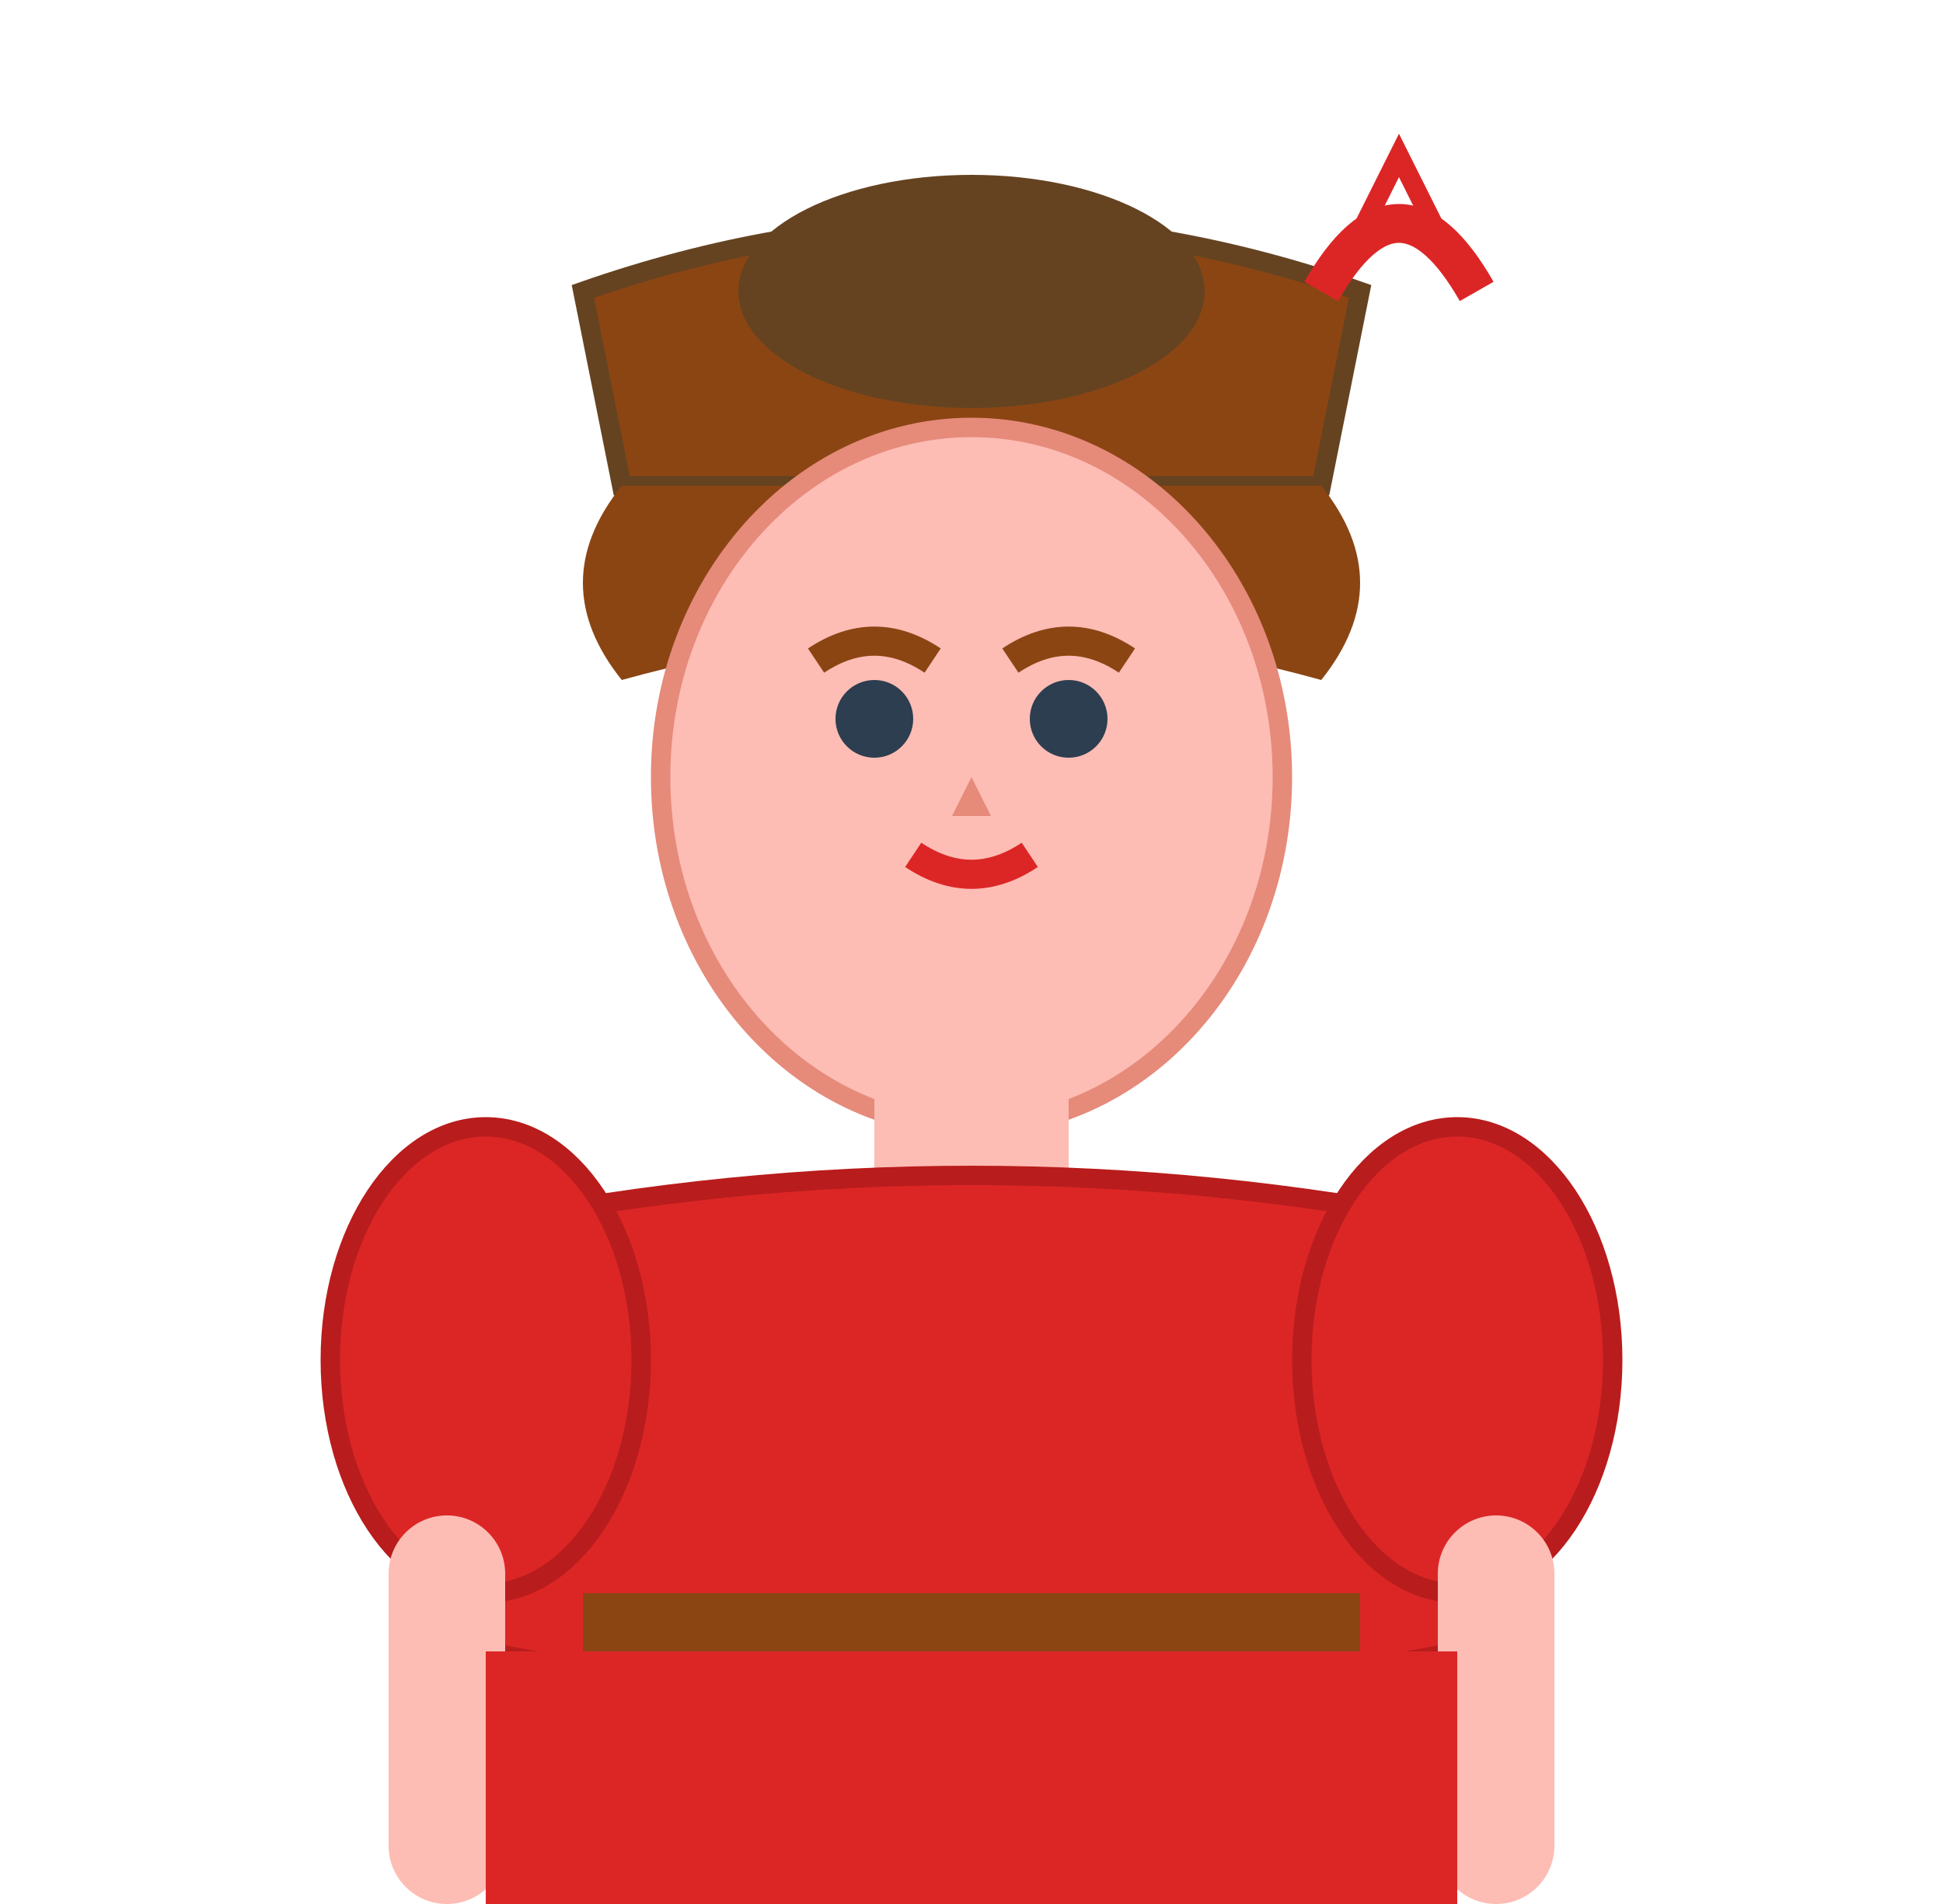
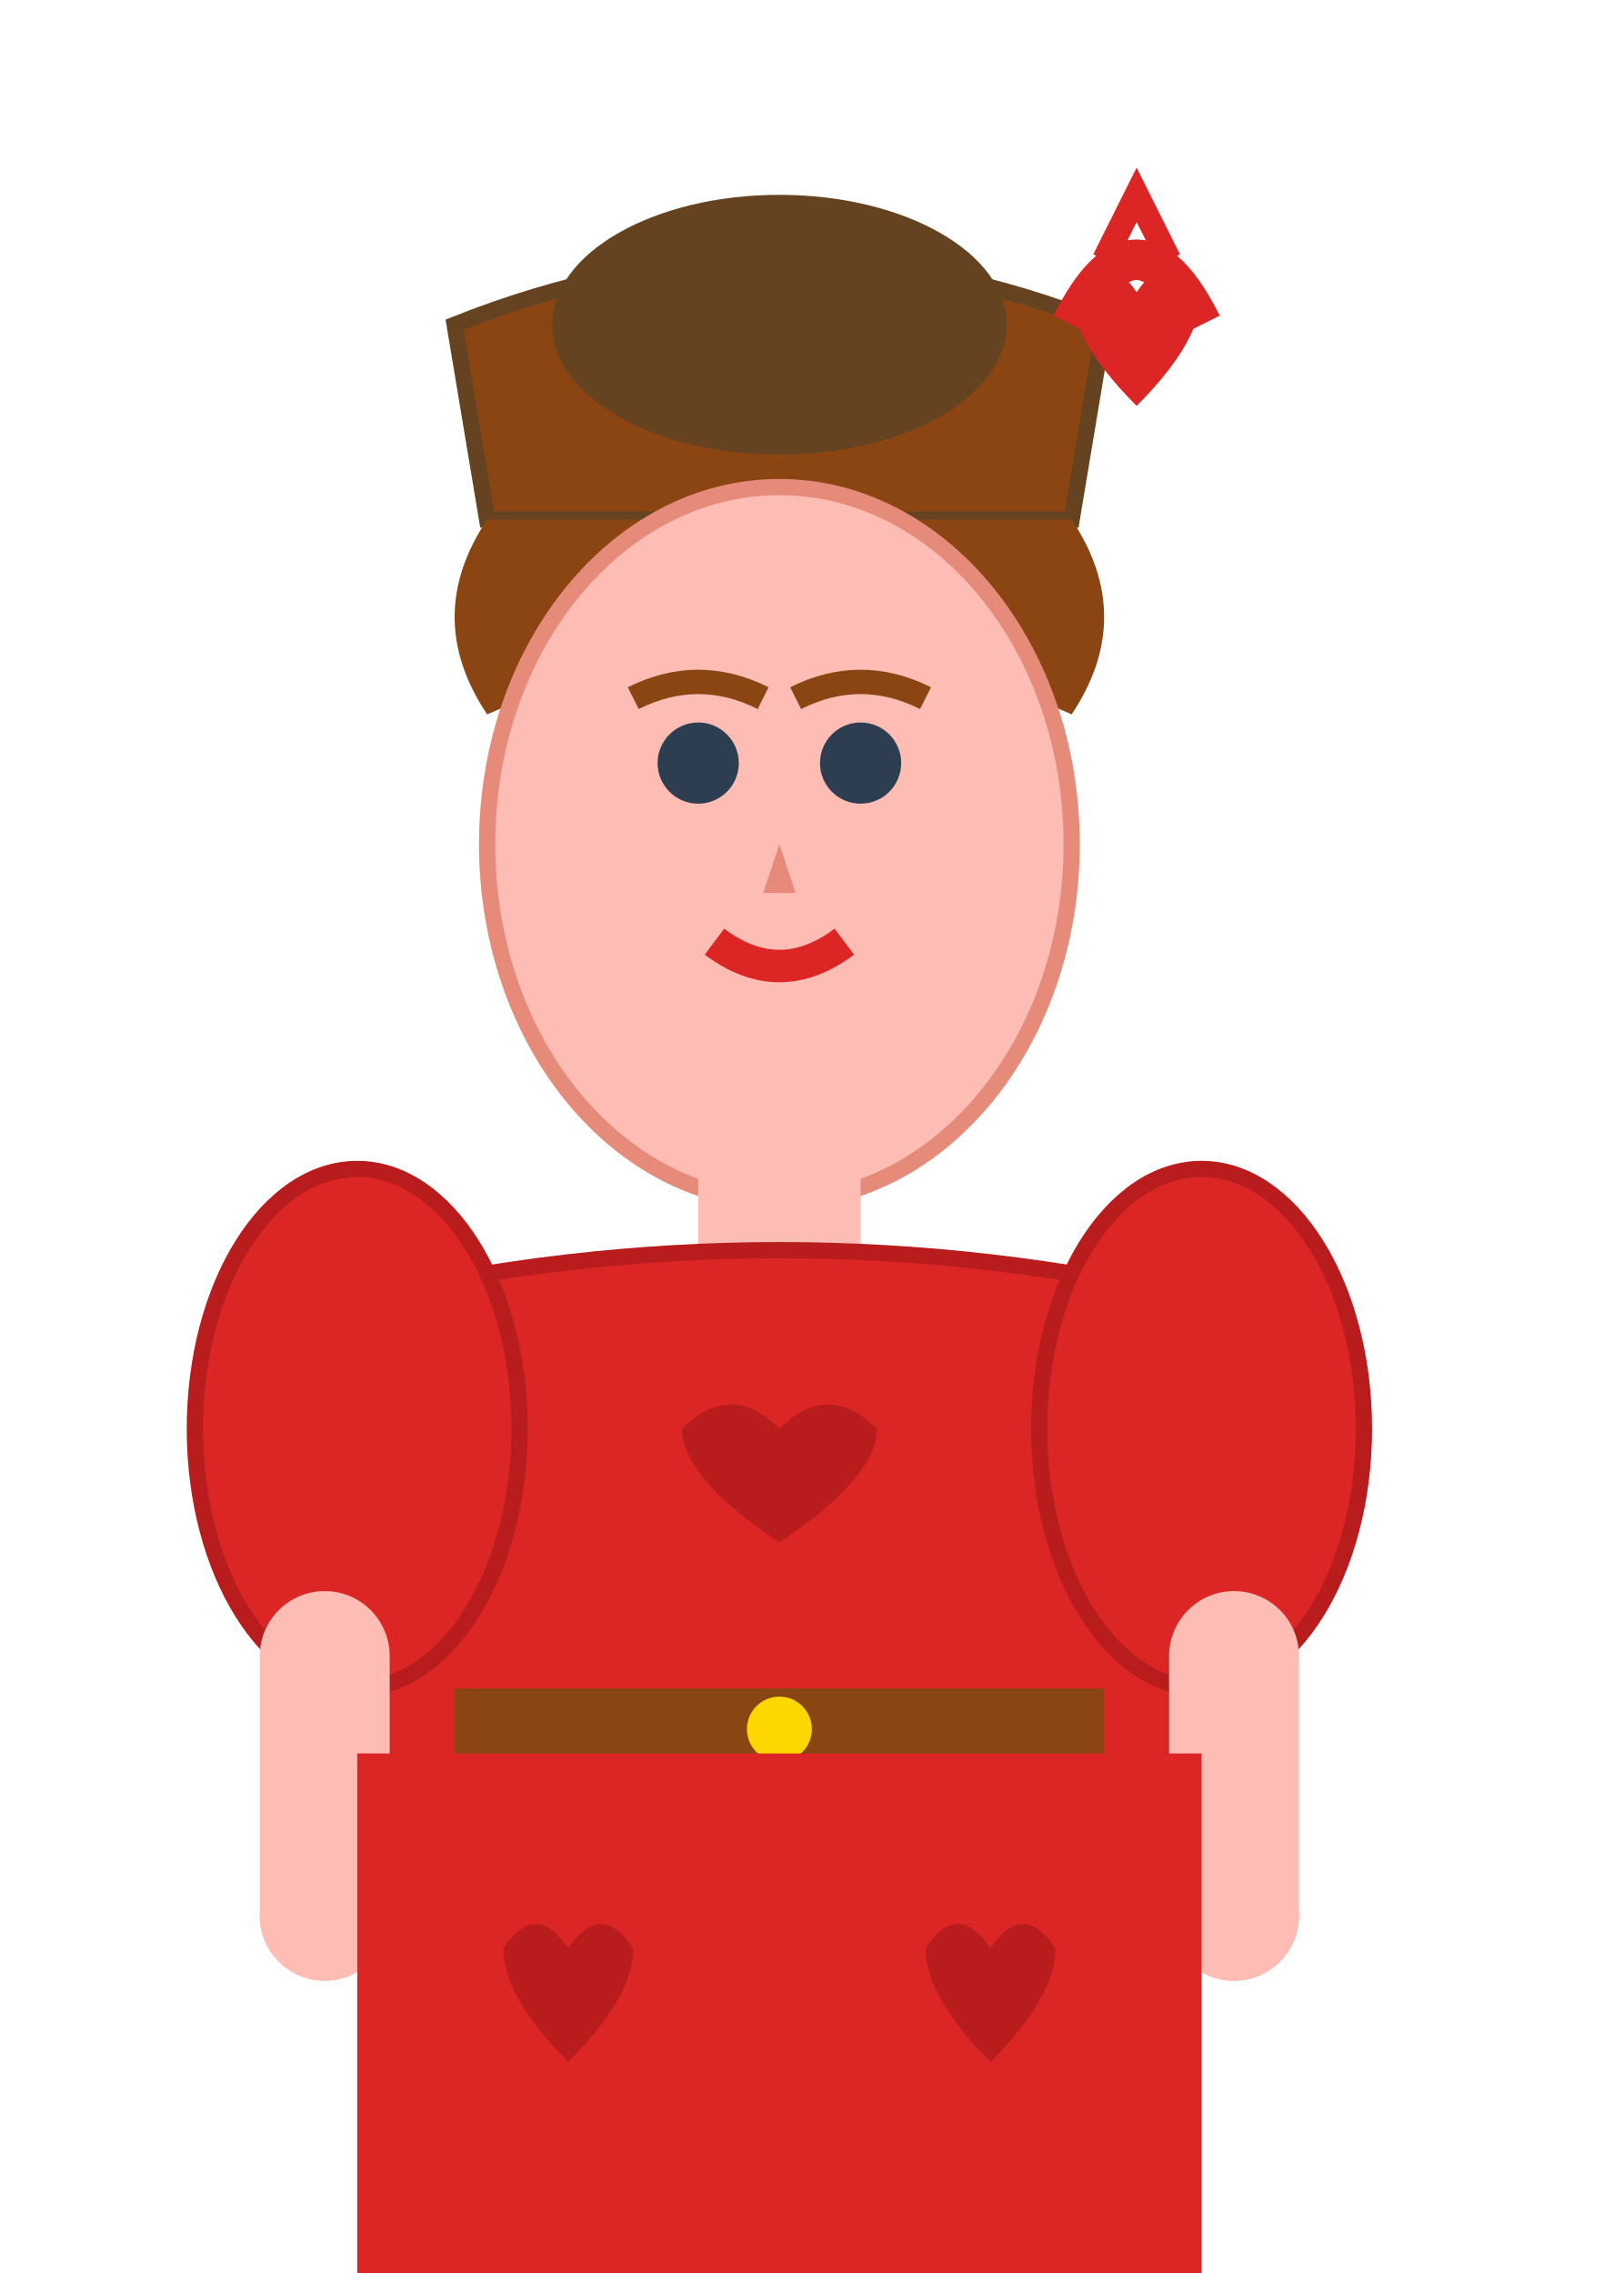
- <svg xmlns="http://www.w3.org/2000/svg" viewBox="0 0 100 98">
-   <path d="M30 15 Q50 8 70 15 L68 25 L32 25 Z" fill="#8B4513" stroke="#654321" stroke-width="1" />
-   <ellipse cx="50" cy="15" rx="12" ry="6" fill="#654321" />
-   <path d="M68 15 Q72 8 76 15" stroke="#DC2626" stroke-width="2" fill="none" />
-   <path d="M70 12 L72 8 L74 12" stroke="#DC2626" stroke-width="1" fill="none" />
-   <path d="M32 25 Q28 30 32 35 Q50 30 68 35 Q72 30 68 25" fill="#8B4513" />
-   <ellipse cx="50" cy="40" rx="16" ry="18" fill="#FDBCB4" stroke="#E68A7A" stroke-width="1" />
-   <circle cx="45" cy="37" r="2" fill="#2C3E50" />
-   <circle cx="55" cy="37" r="2" fill="#2C3E50" />
-   <path d="M42 34 Q45 32 48 34" stroke="#8B4513" stroke-width="1.5" fill="none" />
-   <path d="M52 34 Q55 32 58 34" stroke="#8B4513" stroke-width="1.5" fill="none" />
-   <path d="M50 40 L49 42 L51 42 Z" fill="#E68A7A" />
-   <path d="M47 44 Q50 46 53 44" stroke="#DC2626" stroke-width="1.5" fill="none" />
-   <rect x="45" y="55" width="10" height="8" fill="#FDBCB4" />
-   <path d="M25 63 Q50 58 75 63 L75 85 Q50 90 25 85 Z" fill="#DC2626" stroke="#B91C1C" stroke-width="1" />
-   <ellipse cx="25" cy="70" rx="8" ry="12" fill="#DC2626" stroke="#B91C1C" stroke-width="1" />
-   <ellipse cx="75" cy="70" rx="8" ry="12" fill="#DC2626" stroke="#B91C1C" stroke-width="1" />
-   <rect x="20" y="78" width="6" height="20" fill="#FDBCB4" rx="3" />
-   <rect x="74" y="78" width="6" height="20" fill="#FDBCB4" rx="3" />
-   <rect x="30" y="82" width="40" height="4" fill="#8B4513" />
-   <rect x="25" y="85" width="50" height="13" fill="#DC2626" />
+ <svg xmlns="http://www.w3.org/2000/svg" viewBox="0 0 100 140">
+   <path d="M28 20 Q48 12 68 20 L66 32 L30 32 Z" fill="#8B4513" stroke="#654321" stroke-width="1" />
+   <ellipse cx="48" cy="20" rx="14" ry="8" fill="#654321" />
+   <path d="M66 20 Q70 12 74 20" stroke="#DC2626" stroke-width="2.5" fill="none" />
+   <path d="M68 16 L70 12 L72 16" stroke="#DC2626" stroke-width="1.5" fill="none" />
+   <path d="M70 18 Q72 15 74 18 Q74 21 70 25 Q66 21 66 18 Q68 15 70 18 Z" fill="#DC2626" />
+   <path d="M30 32 Q26 38 30 44 Q48 36 66 44 Q70 38 66 32" fill="#8B4513" />
+   <ellipse cx="48" cy="52" rx="18" ry="22" fill="#FDBCB4" stroke="#E68A7A" stroke-width="1" />
+   <circle cx="43" cy="47" r="2.5" fill="#2C3E50" />
+   <circle cx="53" cy="47" r="2.5" fill="#2C3E50" />
+   <path d="M39 43 Q43 41 47 43" stroke="#8B4513" stroke-width="1.5" fill="none" />
+   <path d="M49 43 Q53 41 57 43" stroke="#8B4513" stroke-width="1.5" fill="none" />
+   <path d="M48 52 L47 55 L49 55 Z" fill="#E68A7A" />
+   <path d="M44 58 Q48 61 52 58" stroke="#DC2626" stroke-width="2" fill="none" />
+   <rect x="43" y="70" width="10" height="10" fill="#FDBCB4" />
+   <path d="M22 80 Q48 74 74 80 L74 108 Q48 114 22 108 Z" fill="#DC2626" stroke="#B91C1C" stroke-width="1" />
+   <path d="M48 88 Q45 85 42 88 Q42 91 48 95 Q54 91 54 88 Q51 85 48 88 Z" fill="#B91C1C" />
+   <ellipse cx="22" cy="88" rx="10" ry="16" fill="#DC2626" stroke="#B91C1C" stroke-width="1" />
+   <ellipse cx="74" cy="88" rx="10" ry="16" fill="#DC2626" stroke="#B91C1C" stroke-width="1" />
+   <rect x="16" y="98" width="8" height="24" fill="#FDBCB4" rx="4" />
+   <rect x="72" y="98" width="8" height="24" fill="#FDBCB4" rx="4" />
+   <circle cx="20" cy="118" r="4" fill="#FDBCB4" />
+   <circle cx="76" cy="118" r="4" fill="#FDBCB4" />
+   <rect x="28" y="104" width="40" height="5" fill="#8B4513" />
+   <circle cx="48" cy="106.5" r="2" fill="#FFD700" />
+   <rect x="22" y="108" width="52" height="32" fill="#DC2626" />
+   <path d="M35 120 Q33 117 31 120 Q31 123 35 127 Q39 123 39 120 Q37 117 35 120 Z" fill="#B91C1C" />
+   <path d="M61 120 Q59 117 57 120 Q57 123 61 127 Q65 123 65 120 Q63 117 61 120 Z" fill="#B91C1C" />
</svg>
